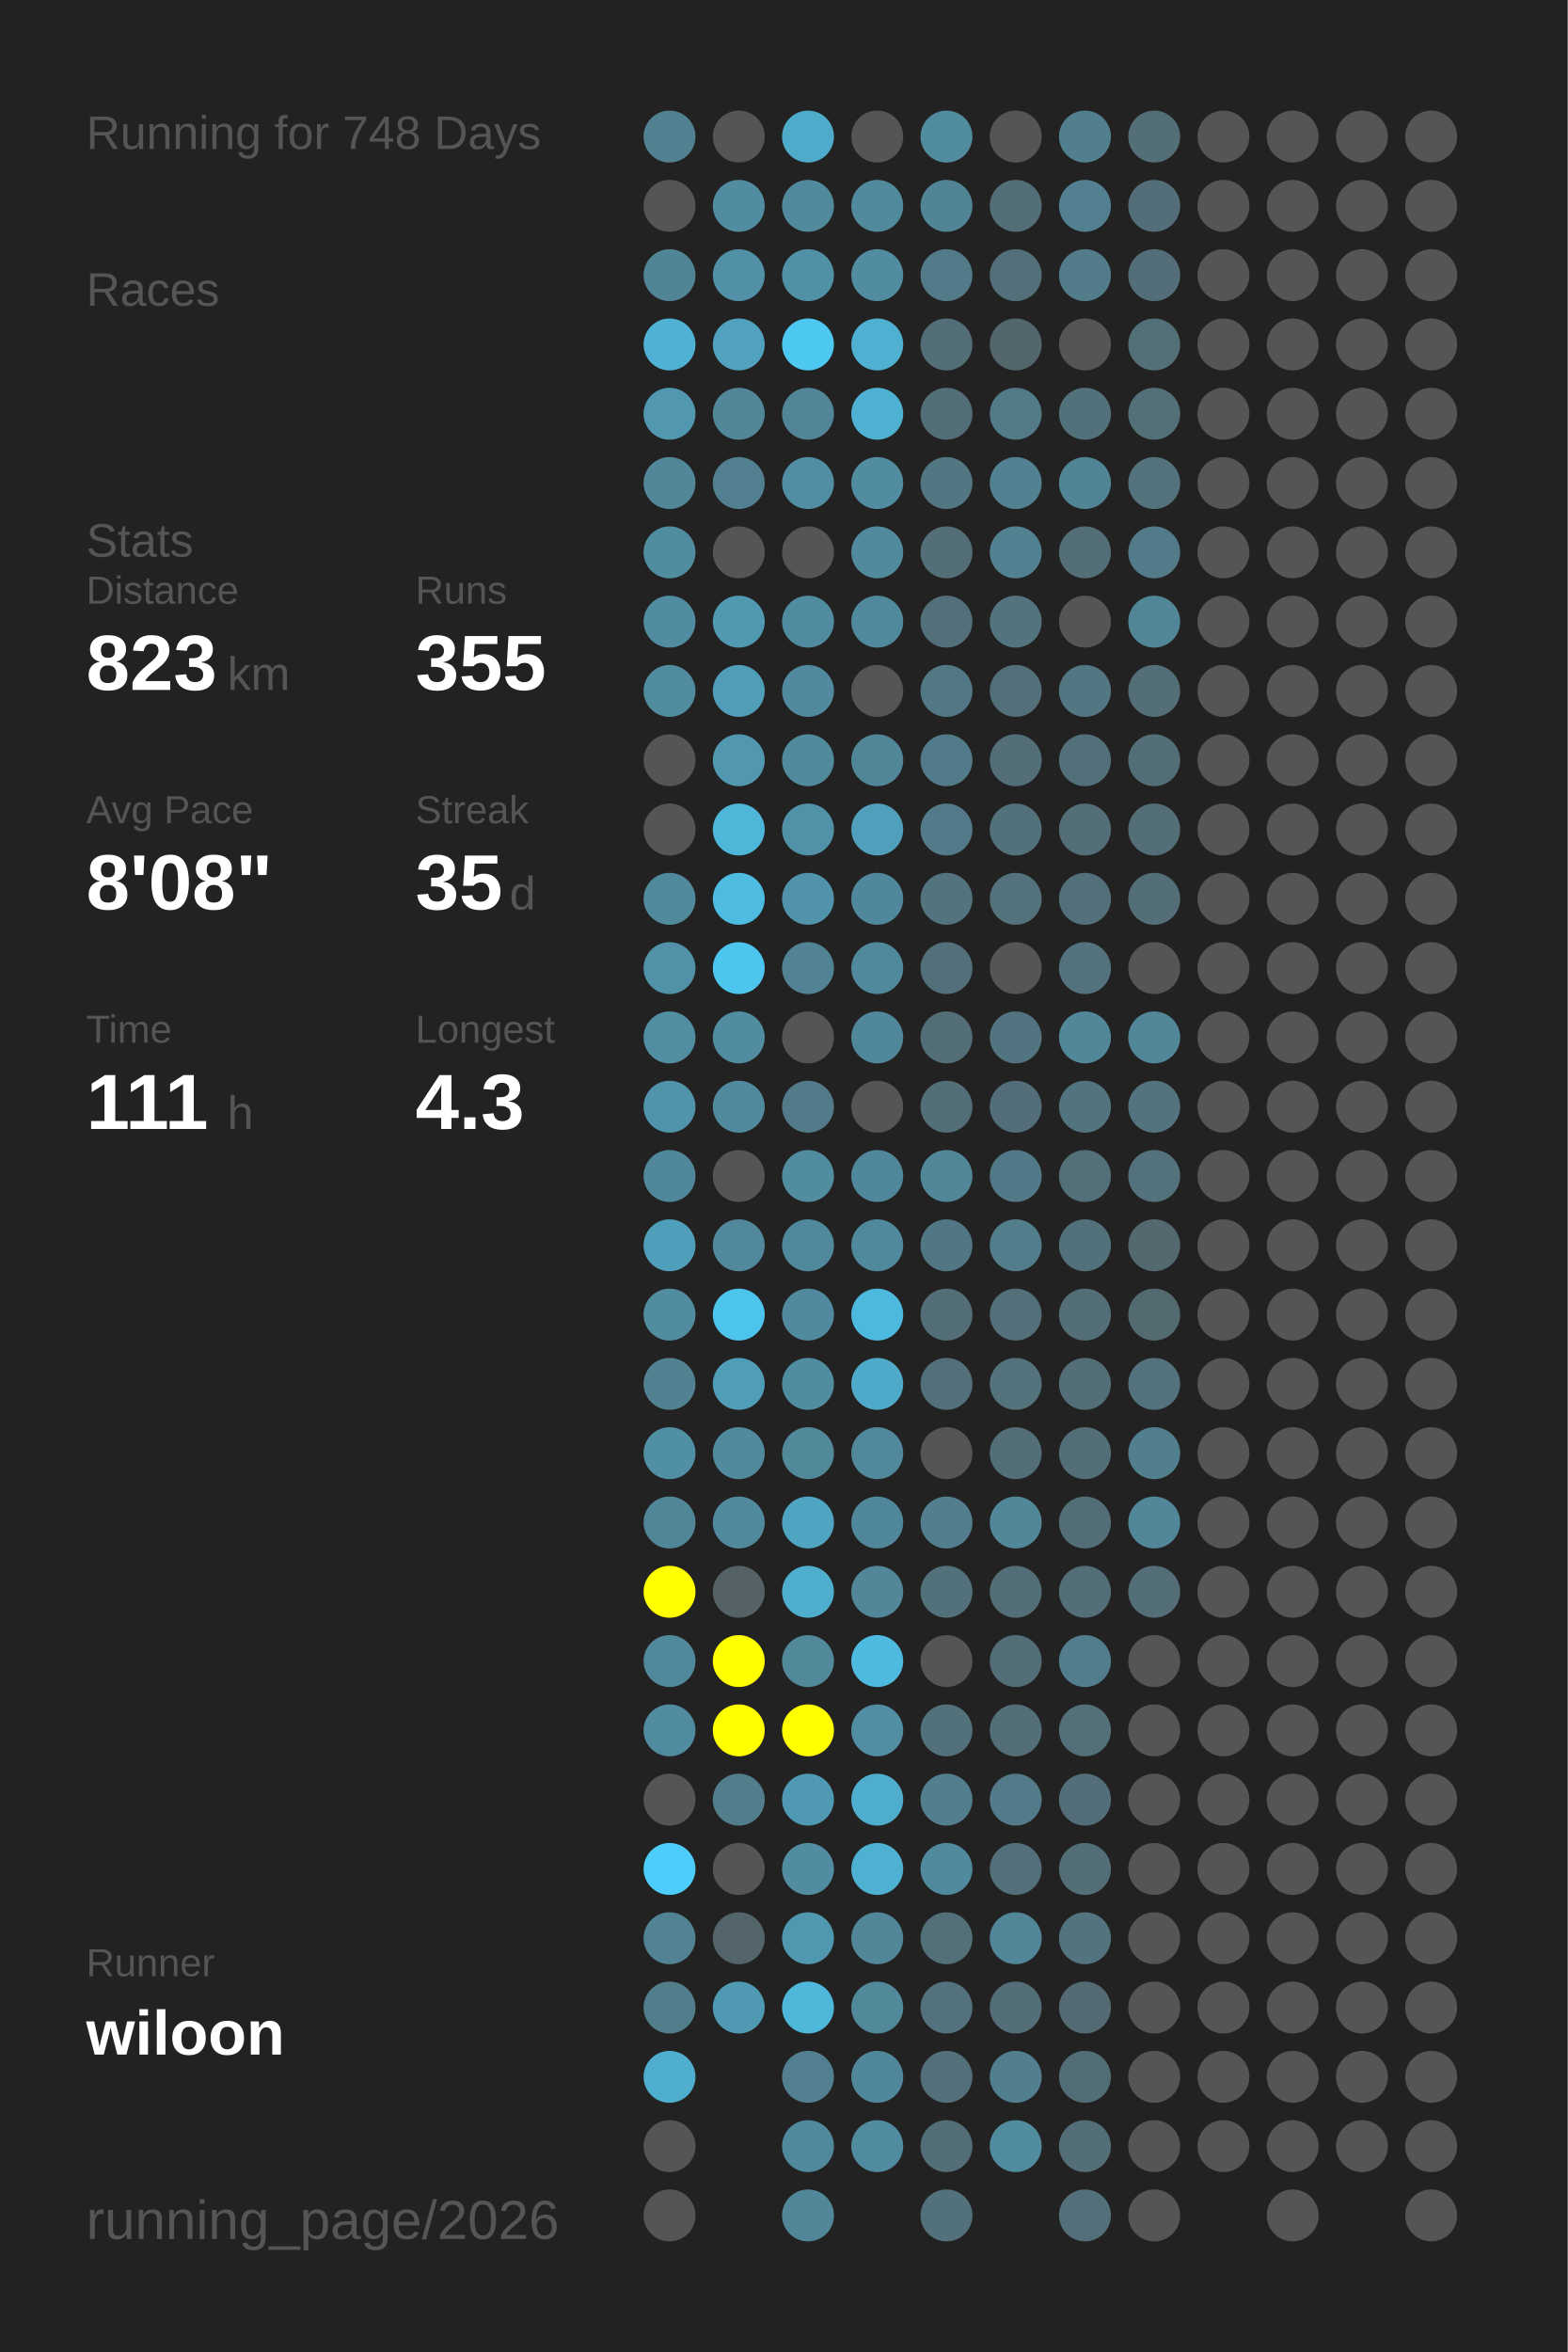
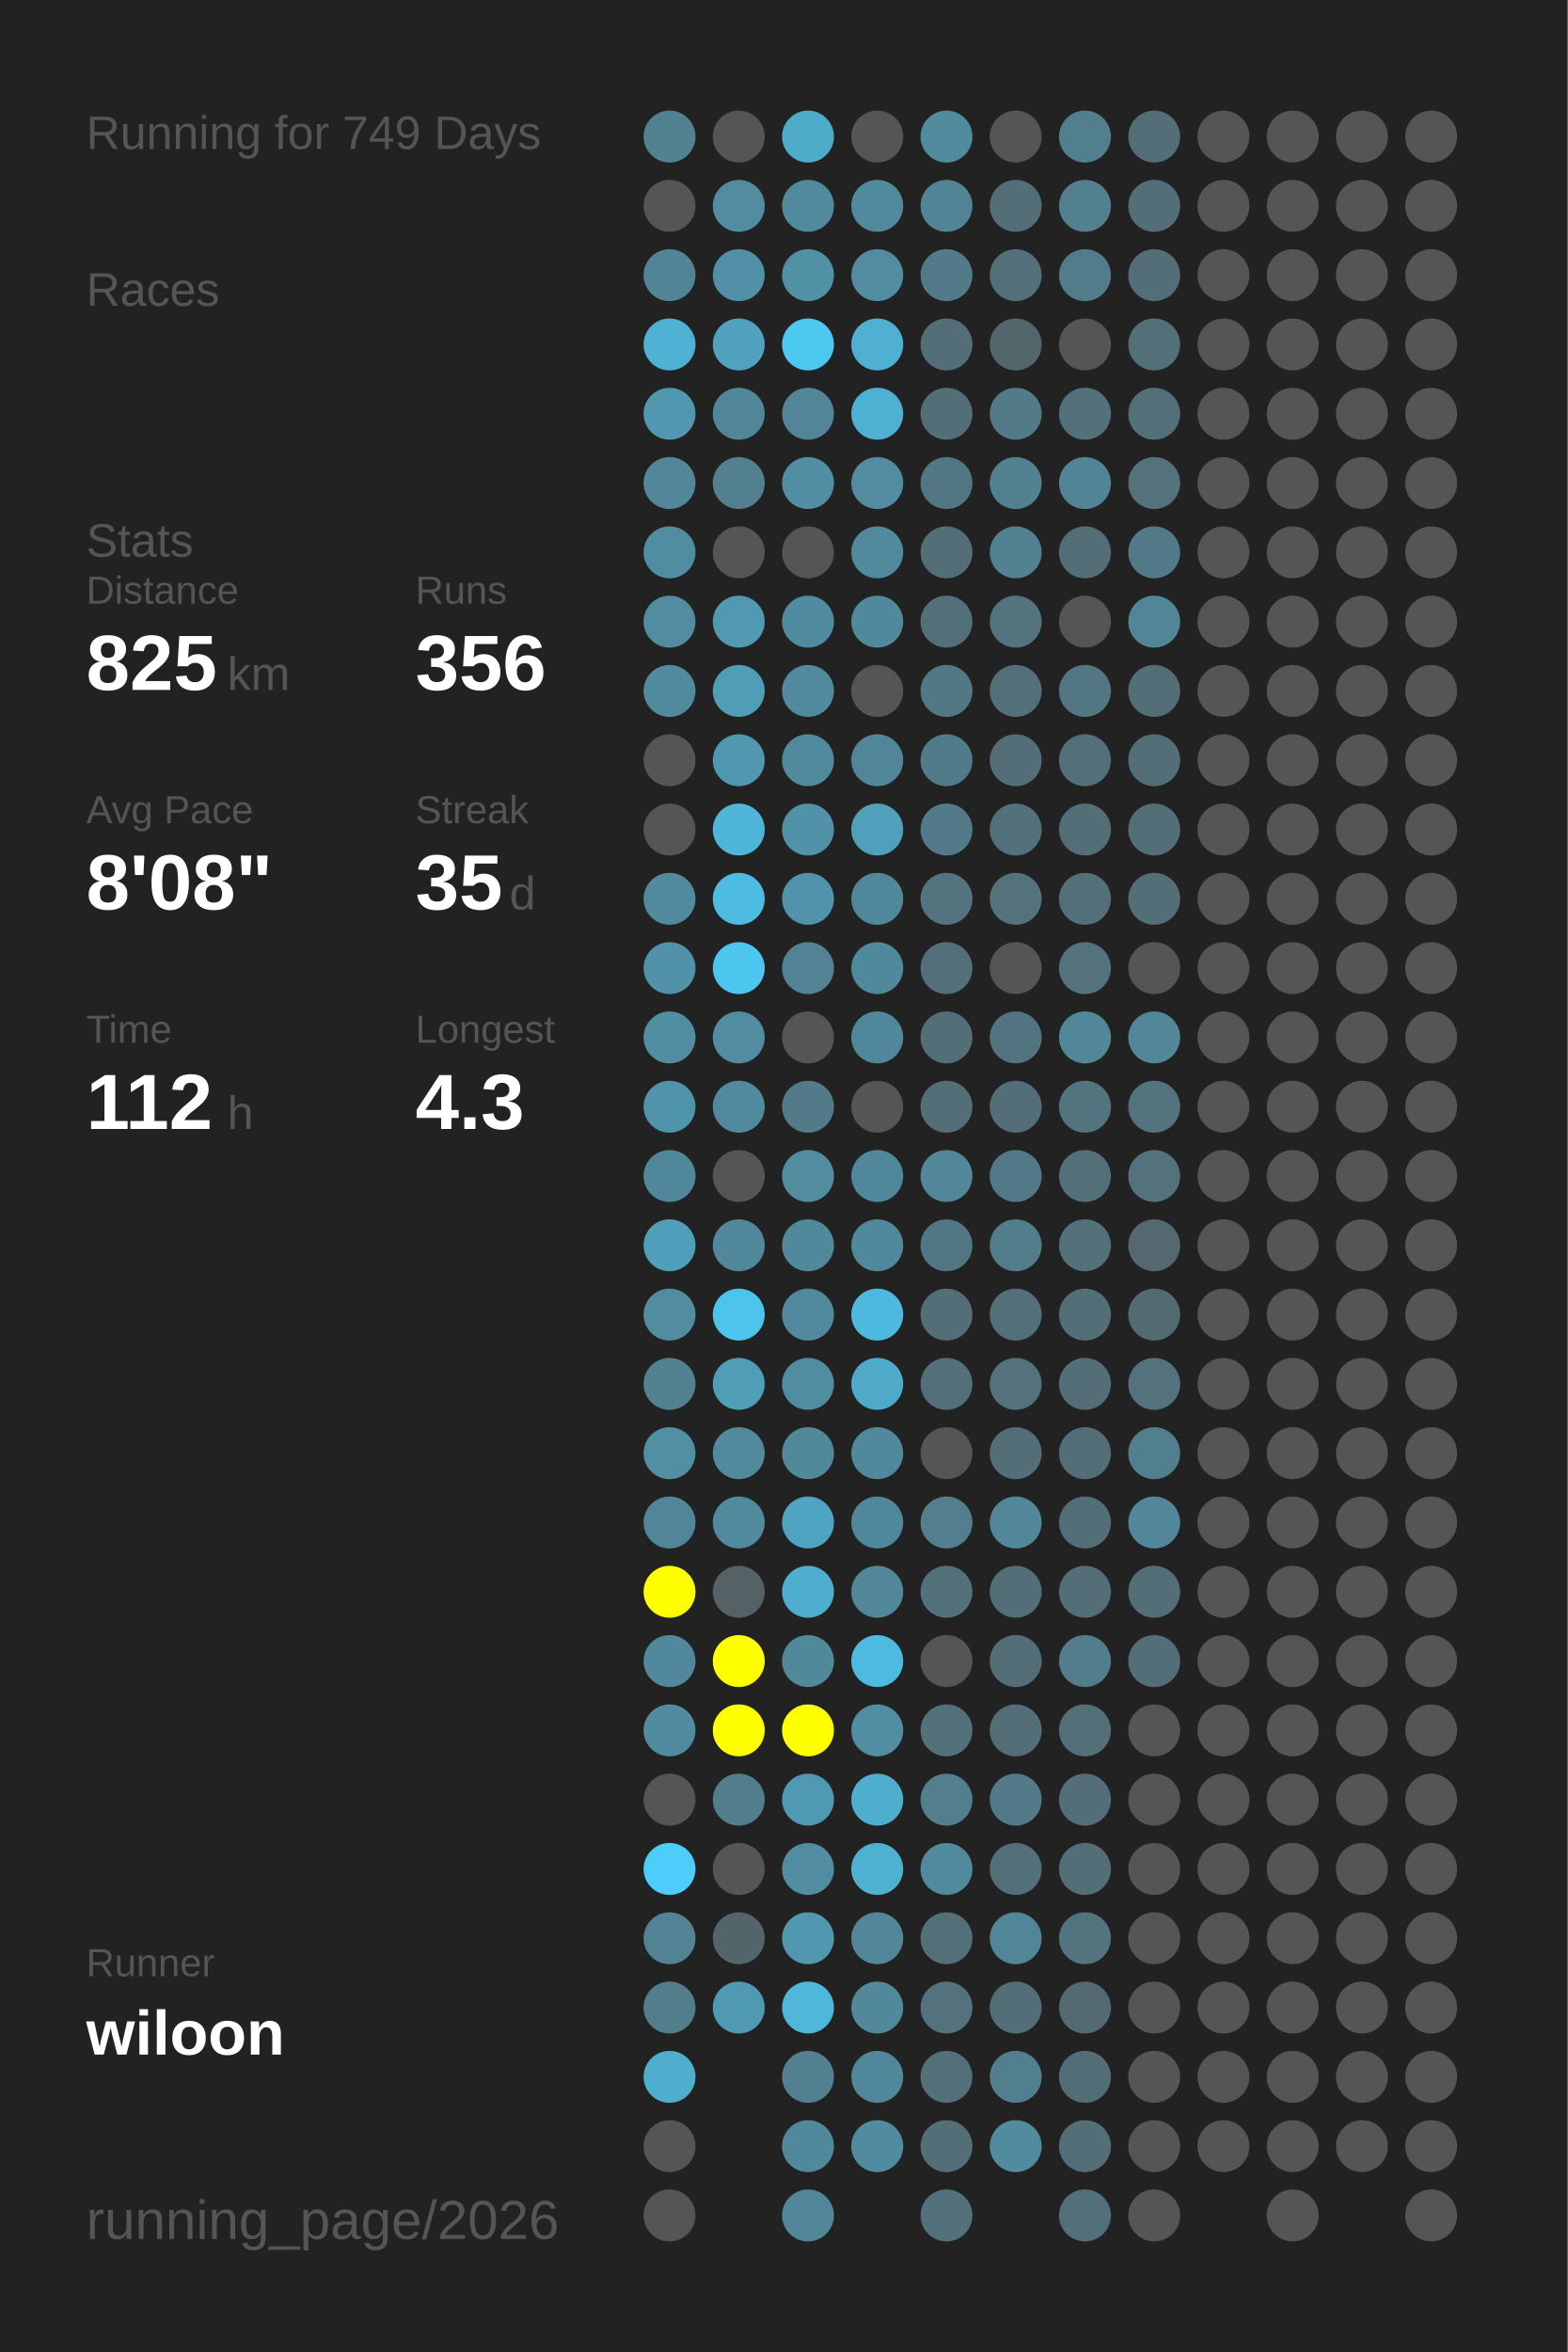
<svg xmlns="http://www.w3.org/2000/svg" baseProfile="full" height="300mm" version="1.1" viewBox="0,0,200,300" width="200mm">
  <defs />
  <rect fill="#222222" height="300" width="200" x="0" y="0" />
-   <text fill="#555555" style="font-size:6px; font-family:Arial;" x="11" y="19">Running for 748 Days</text>
+   <text fill="#555555" style="font-size:6px; font-family:Arial;" x="11" y="19">Running for 749 Days</text>
  <text fill="#555555" style="font-size:6px; font-family:Arial;" x="11" y="39">Races</text>
  <text fill="#555555" style="font-size:6px; font-family:Arial;" x="11" y="71">Stats</text>
  <text fill="#555555" style="font-size:5px; font-family:Arial;" x="11" y="77">Distance</text>
-   <text fill="#FFFFFF" style="font-size:10px; font-family:Arial; font-weight:bold;" x="11" y="88">823</text>
+   <text fill="#FFFFFF" style="font-size:10px; font-family:Arial; font-weight:bold;" x="11" y="88">825</text>
  <text fill="#555555" style="font-size:6px; font-family:Arial;" x="29" y="88">km</text>
  <text fill="#555555" style="font-size:5px; font-family:Arial;" x="53" y="77">Runs</text>
-   <text fill="#FFFFFF" style="font-size:10px; font-family:Arial; font-weight:bold;" x="53" y="88">355</text>
+   <text fill="#FFFFFF" style="font-size:10px; font-family:Arial; font-weight:bold;" x="53" y="88">356</text>
  <text fill="#555555" style="font-size:5px; font-family:Arial;" x="11" y="105">Avg Pace</text>
  <text fill="#FFFFFF" style="font-size:10px; font-family:Arial; font-weight:bold;" x="11" y="116">8'08"</text>
  <text fill="#555555" style="font-size:5px; font-family:Arial;" x="53" y="105">Streak</text>
  <text fill="#FFFFFF" style="font-size:10px; font-family:Arial; font-weight:bold;" x="53" y="116">35</text>
  <text fill="#555555" style="font-size:6px; font-family:Arial;" x="65" y="116">d</text>
  <text fill="#555555" style="font-size:5px; font-family:Arial;" x="11" y="133">Time</text>
-   <text fill="#FFFFFF" style="font-size:10px; font-family:Arial; font-weight:bold;" x="11" y="144">111</text>
+   <text fill="#FFFFFF" style="font-size:10px; font-family:Arial; font-weight:bold;" x="11" y="144">112</text>
  <text fill="#555555" style="font-size:6px; font-family:Arial;" x="29" y="144">h</text>
  <text fill="#555555" style="font-size:5px; font-family:Arial;" x="53" y="133">Longest</text>
  <text fill="#FFFFFF" style="font-size:10px; font-family:Arial; font-weight:bold;" x="53" y="144">4.3</text>
  <text fill="#555555" style="font-size:5px; font-family:Arial;" x="11" y="252.065">Runner</text>
  <text fill="#FFFFFF" style="font-size:8px; font-family:Arial; font-weight:bold;" x="11" y="262.065">wiloon</text>
  <text fill="#555555" style="font-size:7px; font-family:Arial;" x="11" y="285.581">running_page/2026</text>
  <circle cx="85.417" cy="17.419" fill="#528191" r="3.312" />
  <circle cx="85.417" cy="26.258" fill="#555555" r="3.312" />
  <circle cx="85.417" cy="35.097" fill="#518495" r="3.312" />
  <circle cx="85.417" cy="43.935" fill="#4fb2d4" r="3.312" />
  <circle cx="85.417" cy="52.774" fill="#5097af" r="3.312" />
  <circle cx="85.417" cy="61.613" fill="#518799" r="3.312" />
  <circle cx="85.417" cy="70.452" fill="#518da1" r="3.312" />
  <circle cx="85.417" cy="79.29" fill="#518ca0" r="3.312" />
  <circle cx="85.417" cy="88.129" fill="#518b9e" r="3.312" />
  <circle cx="85.417" cy="96.968" fill="#555555" r="3.312" />
  <circle cx="85.417" cy="105.806" fill="#555555" r="3.312" />
  <circle cx="85.417" cy="114.645" fill="#518a9d" r="3.312" />
  <circle cx="85.417" cy="123.484" fill="#5192a8" r="3.312" />
  <circle cx="85.417" cy="132.323" fill="#518ea2" r="3.312" />
  <circle cx="85.417" cy="141.161" fill="#5094ab" r="3.312" />
  <circle cx="85.417" cy="150" fill="#51879a" r="3.312" />
  <circle cx="85.417" cy="158.839" fill="#509fba" r="3.312" />
  <circle cx="85.417" cy="167.677" fill="#518c9f" r="3.312" />
  <circle cx="85.417" cy="176.516" fill="#528292" r="3.312" />
  <circle cx="85.417" cy="185.355" fill="#518fa4" r="3.312" />
  <circle cx="85.417" cy="194.194" fill="#518698" r="3.312" />
  <circle cx="85.417" cy="203.032" fill="#FFFF00" r="3.312" />
  <circle cx="85.417" cy="211.871" fill="#51889b" r="3.312" />
  <circle cx="85.417" cy="220.71" fill="#518b9f" r="3.312" />
  <circle cx="85.417" cy="229.548" fill="#555555" r="3.312" />
  <circle cx="85.417" cy="238.387" fill="#4dcefa" r="3.312" />
  <circle cx="85.417" cy="247.226" fill="#528394" r="3.312" />
  <circle cx="85.417" cy="256.065" fill="#527e8c" r="3.312" />
  <circle cx="85.417" cy="264.903" fill="#4fadcd" r="3.312" />
  <circle cx="85.417" cy="273.742" fill="#555555" r="3.312" />
  <circle cx="85.417" cy="282.581" fill="#555555" r="3.312" />
  <circle cx="94.25" cy="17.419" fill="#555555" r="3.312" />
  <circle cx="94.25" cy="26.258" fill="#518ca0" r="3.312" />
  <circle cx="94.25" cy="35.097" fill="#5190a6" r="3.312" />
  <circle cx="94.25" cy="43.935" fill="#50a2be" r="3.312" />
  <circle cx="94.25" cy="52.774" fill="#518799" r="3.312" />
  <circle cx="94.25" cy="61.613" fill="#528090" r="3.312" />
  <circle cx="94.25" cy="70.452" fill="#555555" r="3.312" />
  <circle cx="94.25" cy="79.29" fill="#5099b1" r="3.312" />
  <circle cx="94.25" cy="88.129" fill="#509db7" r="3.312" />
  <circle cx="94.25" cy="96.968" fill="#5097af" r="3.312" />
  <circle cx="94.25" cy="105.806" fill="#4eb6d9" r="3.312" />
  <circle cx="94.25" cy="114.645" fill="#4ebbe0" r="3.312" />
  <circle cx="94.25" cy="123.484" fill="#4dc6ef" r="3.312" />
  <circle cx="94.25" cy="132.323" fill="#518ca0" r="3.312" />
  <circle cx="94.25" cy="141.161" fill="#518a9e" r="3.312" />
  <circle cx="94.25" cy="150" fill="#555555" r="3.312" />
  <circle cx="94.25" cy="158.839" fill="#51889b" r="3.312" />
  <circle cx="94.25" cy="167.677" fill="#4dc4ec" r="3.312" />
  <circle cx="94.25" cy="176.516" fill="#509db7" r="3.312" />
  <circle cx="94.25" cy="185.355" fill="#518a9d" r="3.312" />
  <circle cx="94.25" cy="194.194" fill="#51899d" r="3.312" />
  <circle cx="94.25" cy="203.032" fill="#546266" r="3.312" />
  <circle cx="94.25" cy="211.871" fill="#FFFF00" r="3.312" />
  <circle cx="94.25" cy="220.71" fill="#FFFF00" r="3.312" />
  <circle cx="94.25" cy="229.548" fill="#527e8c" r="3.312" />
  <circle cx="94.25" cy="238.387" fill="#555555" r="3.312" />
  <circle cx="94.25" cy="247.226" fill="#53656b" r="3.312" />
  <circle cx="94.25" cy="256.065" fill="#5099b2" r="3.312" />
  <circle cx="103.083" cy="17.419" fill="#4fabca" r="3.312" />
  <circle cx="103.083" cy="26.258" fill="#518a9d" r="3.312" />
  <circle cx="103.083" cy="35.097" fill="#5191a6" r="3.312" />
  <circle cx="103.083" cy="43.935" fill="#4dc8f1" r="3.312" />
  <circle cx="103.083" cy="52.774" fill="#518597" r="3.312" />
  <circle cx="103.083" cy="61.613" fill="#518ea3" r="3.312" />
  <circle cx="103.083" cy="70.452" fill="#555555" r="3.312" />
  <circle cx="103.083" cy="79.29" fill="#518b9f" r="3.312" />
  <circle cx="103.083" cy="88.129" fill="#518a9e" r="3.312" />
  <circle cx="103.083" cy="96.968" fill="#518a9d" r="3.312" />
  <circle cx="103.083" cy="105.806" fill="#5192a9" r="3.312" />
  <circle cx="103.083" cy="114.645" fill="#5093aa" r="3.312" />
  <circle cx="103.083" cy="123.484" fill="#528394" r="3.312" />
  <circle cx="103.083" cy="132.323" fill="#555555" r="3.312" />
  <circle cx="103.083" cy="141.161" fill="#527a88" r="3.312" />
  <circle cx="103.083" cy="150" fill="#518c9f" r="3.312" />
  <circle cx="103.083" cy="158.839" fill="#51899c" r="3.312" />
  <circle cx="103.083" cy="167.677" fill="#518a9e" r="3.312" />
  <circle cx="103.083" cy="176.516" fill="#518da1" r="3.312" />
  <circle cx="103.083" cy="185.355" fill="#51889a" r="3.312" />
  <circle cx="103.083" cy="194.194" fill="#4fa4c1" r="3.312" />
  <circle cx="103.083" cy="203.032" fill="#4faece" r="3.312" />
  <circle cx="103.083" cy="211.871" fill="#51899b" r="3.312" />
  <circle cx="103.083" cy="220.71" fill="#FFFF00" r="3.312" />
  <circle cx="103.083" cy="229.548" fill="#5099b2" r="3.312" />
  <circle cx="103.083" cy="238.387" fill="#518ca0" r="3.312" />
  <circle cx="103.083" cy="247.226" fill="#5098b0" r="3.312" />
  <circle cx="103.083" cy="256.065" fill="#4eb7da" r="3.312" />
  <circle cx="103.083" cy="264.903" fill="#528090" r="3.312" />
  <circle cx="103.083" cy="273.742" fill="#51899c" r="3.312" />
  <circle cx="103.083" cy="282.581" fill="#518799" r="3.312" />
  <circle cx="111.917" cy="17.419" fill="#555555" r="3.312" />
  <circle cx="111.917" cy="26.258" fill="#518a9d" r="3.312" />
  <circle cx="111.917" cy="35.097" fill="#518ca0" r="3.312" />
  <circle cx="111.917" cy="43.935" fill="#4fb0d1" r="3.312" />
  <circle cx="111.917" cy="52.774" fill="#4fb1d2" r="3.312" />
  <circle cx="111.917" cy="61.613" fill="#518ca0" r="3.312" />
  <circle cx="111.917" cy="70.452" fill="#518a9d" r="3.312" />
  <circle cx="111.917" cy="79.29" fill="#51899c" r="3.312" />
  <circle cx="111.917" cy="88.129" fill="#555555" r="3.312" />
  <circle cx="111.917" cy="96.968" fill="#518698" r="3.312" />
  <circle cx="111.917" cy="105.806" fill="#50a0bb" r="3.312" />
  <circle cx="111.917" cy="114.645" fill="#51879a" r="3.312" />
  <circle cx="111.917" cy="123.484" fill="#51899c" r="3.312" />
  <circle cx="111.917" cy="132.323" fill="#51879a" r="3.312" />
  <circle cx="111.917" cy="141.161" fill="#555555" r="3.312" />
  <circle cx="111.917" cy="150" fill="#51879a" r="3.312" />
  <circle cx="111.917" cy="158.839" fill="#51899c" r="3.312" />
  <circle cx="111.917" cy="167.677" fill="#4eb9de" r="3.312" />
  <circle cx="111.917" cy="176.516" fill="#4faac9" r="3.312" />
  <circle cx="111.917" cy="185.355" fill="#51889b" r="3.312" />
  <circle cx="111.917" cy="194.194" fill="#51879a" r="3.312" />
  <circle cx="111.917" cy="203.032" fill="#518799" r="3.312" />
  <circle cx="111.917" cy="211.871" fill="#4ebadf" r="3.312" />
  <circle cx="111.917" cy="220.71" fill="#518ea3" r="3.312" />
  <circle cx="111.917" cy="229.548" fill="#4fadcd" r="3.312" />
  <circle cx="111.917" cy="238.387" fill="#4fb1d2" r="3.312" />
  <circle cx="111.917" cy="247.226" fill="#518799" r="3.312" />
  <circle cx="111.917" cy="256.065" fill="#51889a" r="3.312" />
  <circle cx="111.917" cy="264.903" fill="#51879a" r="3.312" />
  <circle cx="111.917" cy="273.742" fill="#518b9f" r="3.312" />
  <circle cx="120.75" cy="17.419" fill="#518b9e" r="3.312" />
  <circle cx="120.75" cy="26.258" fill="#518495" r="3.312" />
  <circle cx="120.75" cy="35.097" fill="#527a88" r="3.312" />
  <circle cx="120.75" cy="43.935" fill="#536e77" r="3.312" />
  <circle cx="120.75" cy="52.774" fill="#536e77" r="3.312" />
  <circle cx="120.75" cy="61.613" fill="#527682" r="3.312" />
  <circle cx="120.75" cy="70.452" fill="#536e77" r="3.312" />
  <circle cx="120.75" cy="79.29" fill="#536f79" r="3.312" />
  <circle cx="120.75" cy="88.129" fill="#527885" r="3.312" />
  <circle cx="120.75" cy="96.968" fill="#527b89" r="3.312" />
  <circle cx="120.75" cy="105.806" fill="#527a88" r="3.312" />
  <circle cx="120.75" cy="114.645" fill="#53747f" r="3.312" />
  <circle cx="120.75" cy="123.484" fill="#536f79" r="3.312" />
  <circle cx="120.75" cy="132.323" fill="#536e77" r="3.312" />
  <circle cx="120.75" cy="141.161" fill="#536e77" r="3.312" />
  <circle cx="120.75" cy="150" fill="#518799" r="3.312" />
  <circle cx="120.75" cy="158.839" fill="#527784" r="3.312" />
  <circle cx="120.75" cy="167.677" fill="#536e77" r="3.312" />
  <circle cx="120.75" cy="176.516" fill="#53707a" r="3.312" />
  <circle cx="120.75" cy="185.355" fill="#555555" r="3.312" />
  <circle cx="120.75" cy="194.194" fill="#527e8d" r="3.312" />
  <circle cx="120.75" cy="203.032" fill="#53717b" r="3.312" />
  <circle cx="120.75" cy="211.871" fill="#555555" r="3.312" />
  <circle cx="120.75" cy="220.71" fill="#53717b" r="3.312" />
  <circle cx="120.75" cy="229.548" fill="#527e8d" r="3.312" />
  <circle cx="120.75" cy="238.387" fill="#518a9d" r="3.312" />
  <circle cx="120.75" cy="247.226" fill="#536f78" r="3.312" />
  <circle cx="120.75" cy="256.065" fill="#53727d" r="3.312" />
  <circle cx="120.75" cy="264.903" fill="#536f79" r="3.312" />
  <circle cx="120.75" cy="273.742" fill="#536e77" r="3.312" />
  <circle cx="120.75" cy="282.581" fill="#53717b" r="3.312" />
  <circle cx="129.583" cy="17.419" fill="#555555" r="3.312" />
  <circle cx="129.583" cy="26.258" fill="#536e77" r="3.312" />
  <circle cx="129.583" cy="35.097" fill="#536f79" r="3.312" />
  <circle cx="129.583" cy="43.935" fill="#53666c" r="3.312" />
  <circle cx="129.583" cy="52.774" fill="#527a87" r="3.312" />
  <circle cx="129.583" cy="61.613" fill="#528191" r="3.312" />
  <circle cx="129.583" cy="70.452" fill="#528292" r="3.312" />
  <circle cx="129.583" cy="79.29" fill="#53747f" r="3.312" />
  <circle cx="129.583" cy="88.129" fill="#536f79" r="3.312" />
  <circle cx="129.583" cy="96.968" fill="#536e77" r="3.312" />
  <circle cx="129.583" cy="105.806" fill="#53717b" r="3.312" />
  <circle cx="129.583" cy="114.645" fill="#53727c" r="3.312" />
  <circle cx="129.583" cy="123.484" fill="#555555" r="3.312" />
  <circle cx="129.583" cy="132.323" fill="#527480" r="3.312" />
  <circle cx="129.583" cy="141.161" fill="#536e78" r="3.312" />
  <circle cx="129.583" cy="150" fill="#527987" r="3.312" />
  <circle cx="129.583" cy="158.839" fill="#527e8c" r="3.312" />
  <circle cx="129.583" cy="167.677" fill="#536f79" r="3.312" />
  <circle cx="129.583" cy="176.516" fill="#53727c" r="3.312" />
  <circle cx="129.583" cy="185.355" fill="#536e77" r="3.312" />
  <circle cx="129.583" cy="194.194" fill="#518799" r="3.312" />
  <circle cx="129.583" cy="203.032" fill="#536e77" r="3.312" />
  <circle cx="129.583" cy="211.871" fill="#536e77" r="3.312" />
  <circle cx="129.583" cy="220.71" fill="#536e77" r="3.312" />
  <circle cx="129.583" cy="229.548" fill="#527a88" r="3.312" />
  <circle cx="129.583" cy="238.387" fill="#536f79" r="3.312" />
  <circle cx="129.583" cy="247.226" fill="#518698" r="3.312" />
  <circle cx="129.583" cy="256.065" fill="#536e77" r="3.312" />
  <circle cx="129.583" cy="264.903" fill="#527f8e" r="3.312" />
  <circle cx="129.583" cy="273.742" fill="#518b9e" r="3.312" />
  <circle cx="138.417" cy="17.419" fill="#527f8e" r="3.312" />
  <circle cx="138.417" cy="26.258" fill="#528090" r="3.312" />
  <circle cx="138.417" cy="35.097" fill="#527c8a" r="3.312" />
  <circle cx="138.417" cy="43.935" fill="#555555" r="3.312" />
  <circle cx="138.417" cy="52.774" fill="#53717b" r="3.312" />
  <circle cx="138.417" cy="61.613" fill="#518495" r="3.312" />
  <circle cx="138.417" cy="70.452" fill="#536e77" r="3.312" />
  <circle cx="138.417" cy="79.29" fill="#555555" r="3.312" />
  <circle cx="138.417" cy="88.129" fill="#527682" r="3.312" />
  <circle cx="138.417" cy="96.968" fill="#536f79" r="3.312" />
  <circle cx="138.417" cy="105.806" fill="#536e77" r="3.312" />
  <circle cx="138.417" cy="114.645" fill="#53707a" r="3.312" />
  <circle cx="138.417" cy="123.484" fill="#53727d" r="3.312" />
  <circle cx="138.417" cy="132.323" fill="#518799" r="3.312" />
  <circle cx="138.417" cy="141.161" fill="#52747f" r="3.312" />
  <circle cx="138.417" cy="150" fill="#536f78" r="3.312" />
  <circle cx="138.417" cy="158.839" fill="#53717b" r="3.312" />
  <circle cx="138.417" cy="167.677" fill="#536e77" r="3.312" />
  <circle cx="138.417" cy="176.516" fill="#536e77" r="3.312" />
  <circle cx="138.417" cy="185.355" fill="#536e77" r="3.312" />
  <circle cx="138.417" cy="194.194" fill="#536e77" r="3.312" />
  <circle cx="138.417" cy="203.032" fill="#536e77" r="3.312" />
  <circle cx="138.417" cy="211.871" fill="#527d8c" r="3.312" />
  <circle cx="138.417" cy="220.71" fill="#537079" r="3.312" />
  <circle cx="138.417" cy="229.548" fill="#536e78" r="3.312" />
  <circle cx="138.417" cy="238.387" fill="#536e77" r="3.312" />
  <circle cx="138.417" cy="247.226" fill="#53737e" r="3.312" />
  <circle cx="138.417" cy="256.065" fill="#536a72" r="3.312" />
  <circle cx="138.417" cy="264.903" fill="#536d76" r="3.312" />
  <circle cx="138.417" cy="273.742" fill="#536e77" r="3.312" />
  <circle cx="138.417" cy="282.581" fill="#536f79" r="3.312" />
  <circle cx="147.25" cy="17.419" fill="#536e77" r="3.312" />
  <circle cx="147.25" cy="26.258" fill="#536e78" r="3.312" />
  <circle cx="147.25" cy="35.097" fill="#536e78" r="3.312" />
  <circle cx="147.25" cy="43.935" fill="#536f78" r="3.312" />
  <circle cx="147.25" cy="52.774" fill="#536f78" r="3.312" />
  <circle cx="147.25" cy="61.613" fill="#53727c" r="3.312" />
  <circle cx="147.25" cy="70.452" fill="#527a88" r="3.312" />
  <circle cx="147.25" cy="79.29" fill="#518697" r="3.312" />
  <circle cx="147.25" cy="88.129" fill="#536e77" r="3.312" />
  <circle cx="147.25" cy="96.968" fill="#536e77" r="3.312" />
  <circle cx="147.25" cy="105.806" fill="#536e77" r="3.312" />
  <circle cx="147.25" cy="114.645" fill="#536e77" r="3.312" />
  <circle cx="147.25" cy="123.484" fill="#555555" r="3.312" />
  <circle cx="147.25" cy="132.323" fill="#518799" r="3.312" />
  <circle cx="147.25" cy="141.161" fill="#53737e" r="3.312" />
  <circle cx="147.25" cy="150" fill="#53727c" r="3.312" />
  <circle cx="147.25" cy="158.839" fill="#53686f" r="3.312" />
  <circle cx="147.25" cy="167.677" fill="#536a71" r="3.312" />
  <circle cx="147.25" cy="176.516" fill="#53727d" r="3.312" />
  <circle cx="147.25" cy="185.355" fill="#527f8e" r="3.312" />
  <circle cx="147.25" cy="194.194" fill="#518799" r="3.312" />
  <circle cx="147.25" cy="203.032" fill="#536e77" r="3.312" />
-   <circle cx="147.25" cy="211.871" fill="#555555" r="3.312" />
+   <circle cx="147.25" cy="211.871" fill="#536e78" r="3.312" />
  <circle cx="147.25" cy="220.71" fill="#555555" r="3.312" />
  <circle cx="147.25" cy="229.548" fill="#555555" r="3.312" />
  <circle cx="147.25" cy="238.387" fill="#555555" r="3.312" />
  <circle cx="147.25" cy="247.226" fill="#555555" r="3.312" />
  <circle cx="147.25" cy="256.065" fill="#555555" r="3.312" />
  <circle cx="147.25" cy="264.903" fill="#555555" r="3.312" />
  <circle cx="147.25" cy="273.742" fill="#555555" r="3.312" />
  <circle cx="147.25" cy="282.581" fill="#555555" r="3.312" />
  <circle cx="156.083" cy="17.419" fill="#555555" r="3.312" />
  <circle cx="156.083" cy="26.258" fill="#555555" r="3.312" />
  <circle cx="156.083" cy="35.097" fill="#555555" r="3.312" />
  <circle cx="156.083" cy="43.935" fill="#555555" r="3.312" />
  <circle cx="156.083" cy="52.774" fill="#555555" r="3.312" />
  <circle cx="156.083" cy="61.613" fill="#555555" r="3.312" />
  <circle cx="156.083" cy="70.452" fill="#555555" r="3.312" />
  <circle cx="156.083" cy="79.29" fill="#555555" r="3.312" />
  <circle cx="156.083" cy="88.129" fill="#555555" r="3.312" />
  <circle cx="156.083" cy="96.968" fill="#555555" r="3.312" />
  <circle cx="156.083" cy="105.806" fill="#555555" r="3.312" />
  <circle cx="156.083" cy="114.645" fill="#555555" r="3.312" />
  <circle cx="156.083" cy="123.484" fill="#555555" r="3.312" />
  <circle cx="156.083" cy="132.323" fill="#555555" r="3.312" />
  <circle cx="156.083" cy="141.161" fill="#555555" r="3.312" />
  <circle cx="156.083" cy="150" fill="#555555" r="3.312" />
  <circle cx="156.083" cy="158.839" fill="#555555" r="3.312" />
  <circle cx="156.083" cy="167.677" fill="#555555" r="3.312" />
  <circle cx="156.083" cy="176.516" fill="#555555" r="3.312" />
  <circle cx="156.083" cy="185.355" fill="#555555" r="3.312" />
  <circle cx="156.083" cy="194.194" fill="#555555" r="3.312" />
  <circle cx="156.083" cy="203.032" fill="#555555" r="3.312" />
  <circle cx="156.083" cy="211.871" fill="#555555" r="3.312" />
  <circle cx="156.083" cy="220.71" fill="#555555" r="3.312" />
  <circle cx="156.083" cy="229.548" fill="#555555" r="3.312" />
  <circle cx="156.083" cy="238.387" fill="#555555" r="3.312" />
  <circle cx="156.083" cy="247.226" fill="#555555" r="3.312" />
  <circle cx="156.083" cy="256.065" fill="#555555" r="3.312" />
  <circle cx="156.083" cy="264.903" fill="#555555" r="3.312" />
  <circle cx="156.083" cy="273.742" fill="#555555" r="3.312" />
  <circle cx="164.917" cy="17.419" fill="#555555" r="3.312" />
  <circle cx="164.917" cy="26.258" fill="#555555" r="3.312" />
  <circle cx="164.917" cy="35.097" fill="#555555" r="3.312" />
  <circle cx="164.917" cy="43.935" fill="#555555" r="3.312" />
  <circle cx="164.917" cy="52.774" fill="#555555" r="3.312" />
  <circle cx="164.917" cy="61.613" fill="#555555" r="3.312" />
  <circle cx="164.917" cy="70.452" fill="#555555" r="3.312" />
  <circle cx="164.917" cy="79.29" fill="#555555" r="3.312" />
  <circle cx="164.917" cy="88.129" fill="#555555" r="3.312" />
  <circle cx="164.917" cy="96.968" fill="#555555" r="3.312" />
  <circle cx="164.917" cy="105.806" fill="#555555" r="3.312" />
  <circle cx="164.917" cy="114.645" fill="#555555" r="3.312" />
  <circle cx="164.917" cy="123.484" fill="#555555" r="3.312" />
  <circle cx="164.917" cy="132.323" fill="#555555" r="3.312" />
  <circle cx="164.917" cy="141.161" fill="#555555" r="3.312" />
  <circle cx="164.917" cy="150" fill="#555555" r="3.312" />
  <circle cx="164.917" cy="158.839" fill="#555555" r="3.312" />
  <circle cx="164.917" cy="167.677" fill="#555555" r="3.312" />
  <circle cx="164.917" cy="176.516" fill="#555555" r="3.312" />
  <circle cx="164.917" cy="185.355" fill="#555555" r="3.312" />
  <circle cx="164.917" cy="194.194" fill="#555555" r="3.312" />
  <circle cx="164.917" cy="203.032" fill="#555555" r="3.312" />
  <circle cx="164.917" cy="211.871" fill="#555555" r="3.312" />
  <circle cx="164.917" cy="220.71" fill="#555555" r="3.312" />
  <circle cx="164.917" cy="229.548" fill="#555555" r="3.312" />
  <circle cx="164.917" cy="238.387" fill="#555555" r="3.312" />
  <circle cx="164.917" cy="247.226" fill="#555555" r="3.312" />
  <circle cx="164.917" cy="256.065" fill="#555555" r="3.312" />
  <circle cx="164.917" cy="264.903" fill="#555555" r="3.312" />
  <circle cx="164.917" cy="273.742" fill="#555555" r="3.312" />
  <circle cx="164.917" cy="282.581" fill="#555555" r="3.312" />
  <circle cx="173.75" cy="17.419" fill="#555555" r="3.312" />
  <circle cx="173.75" cy="26.258" fill="#555555" r="3.312" />
  <circle cx="173.75" cy="35.097" fill="#555555" r="3.312" />
  <circle cx="173.75" cy="43.935" fill="#555555" r="3.312" />
  <circle cx="173.75" cy="52.774" fill="#555555" r="3.312" />
  <circle cx="173.75" cy="61.613" fill="#555555" r="3.312" />
  <circle cx="173.75" cy="70.452" fill="#555555" r="3.312" />
  <circle cx="173.75" cy="79.29" fill="#555555" r="3.312" />
  <circle cx="173.75" cy="88.129" fill="#555555" r="3.312" />
  <circle cx="173.75" cy="96.968" fill="#555555" r="3.312" />
  <circle cx="173.75" cy="105.806" fill="#555555" r="3.312" />
  <circle cx="173.75" cy="114.645" fill="#555555" r="3.312" />
  <circle cx="173.75" cy="123.484" fill="#555555" r="3.312" />
  <circle cx="173.75" cy="132.323" fill="#555555" r="3.312" />
  <circle cx="173.75" cy="141.161" fill="#555555" r="3.312" />
  <circle cx="173.75" cy="150" fill="#555555" r="3.312" />
  <circle cx="173.75" cy="158.839" fill="#555555" r="3.312" />
  <circle cx="173.75" cy="167.677" fill="#555555" r="3.312" />
  <circle cx="173.75" cy="176.516" fill="#555555" r="3.312" />
  <circle cx="173.75" cy="185.355" fill="#555555" r="3.312" />
  <circle cx="173.75" cy="194.194" fill="#555555" r="3.312" />
  <circle cx="173.75" cy="203.032" fill="#555555" r="3.312" />
  <circle cx="173.75" cy="211.871" fill="#555555" r="3.312" />
  <circle cx="173.75" cy="220.71" fill="#555555" r="3.312" />
  <circle cx="173.75" cy="229.548" fill="#555555" r="3.312" />
  <circle cx="173.75" cy="238.387" fill="#555555" r="3.312" />
  <circle cx="173.75" cy="247.226" fill="#555555" r="3.312" />
  <circle cx="173.75" cy="256.065" fill="#555555" r="3.312" />
  <circle cx="173.75" cy="264.903" fill="#555555" r="3.312" />
  <circle cx="173.75" cy="273.742" fill="#555555" r="3.312" />
  <circle cx="182.583" cy="17.419" fill="#555555" r="3.312" />
  <circle cx="182.583" cy="26.258" fill="#555555" r="3.312" />
  <circle cx="182.583" cy="35.097" fill="#555555" r="3.312" />
  <circle cx="182.583" cy="43.935" fill="#555555" r="3.312" />
  <circle cx="182.583" cy="52.774" fill="#555555" r="3.312" />
  <circle cx="182.583" cy="61.613" fill="#555555" r="3.312" />
  <circle cx="182.583" cy="70.452" fill="#555555" r="3.312" />
  <circle cx="182.583" cy="79.29" fill="#555555" r="3.312" />
  <circle cx="182.583" cy="88.129" fill="#555555" r="3.312" />
  <circle cx="182.583" cy="96.968" fill="#555555" r="3.312" />
  <circle cx="182.583" cy="105.806" fill="#555555" r="3.312" />
  <circle cx="182.583" cy="114.645" fill="#555555" r="3.312" />
  <circle cx="182.583" cy="123.484" fill="#555555" r="3.312" />
  <circle cx="182.583" cy="132.323" fill="#555555" r="3.312" />
  <circle cx="182.583" cy="141.161" fill="#555555" r="3.312" />
  <circle cx="182.583" cy="150" fill="#555555" r="3.312" />
  <circle cx="182.583" cy="158.839" fill="#555555" r="3.312" />
  <circle cx="182.583" cy="167.677" fill="#555555" r="3.312" />
  <circle cx="182.583" cy="176.516" fill="#555555" r="3.312" />
  <circle cx="182.583" cy="185.355" fill="#555555" r="3.312" />
  <circle cx="182.583" cy="194.194" fill="#555555" r="3.312" />
  <circle cx="182.583" cy="203.032" fill="#555555" r="3.312" />
  <circle cx="182.583" cy="211.871" fill="#555555" r="3.312" />
  <circle cx="182.583" cy="220.71" fill="#555555" r="3.312" />
  <circle cx="182.583" cy="229.548" fill="#555555" r="3.312" />
  <circle cx="182.583" cy="238.387" fill="#555555" r="3.312" />
  <circle cx="182.583" cy="247.226" fill="#555555" r="3.312" />
  <circle cx="182.583" cy="256.065" fill="#555555" r="3.312" />
  <circle cx="182.583" cy="264.903" fill="#555555" r="3.312" />
  <circle cx="182.583" cy="273.742" fill="#555555" r="3.312" />
  <circle cx="182.583" cy="282.581" fill="#555555" r="3.312" />
</svg>
